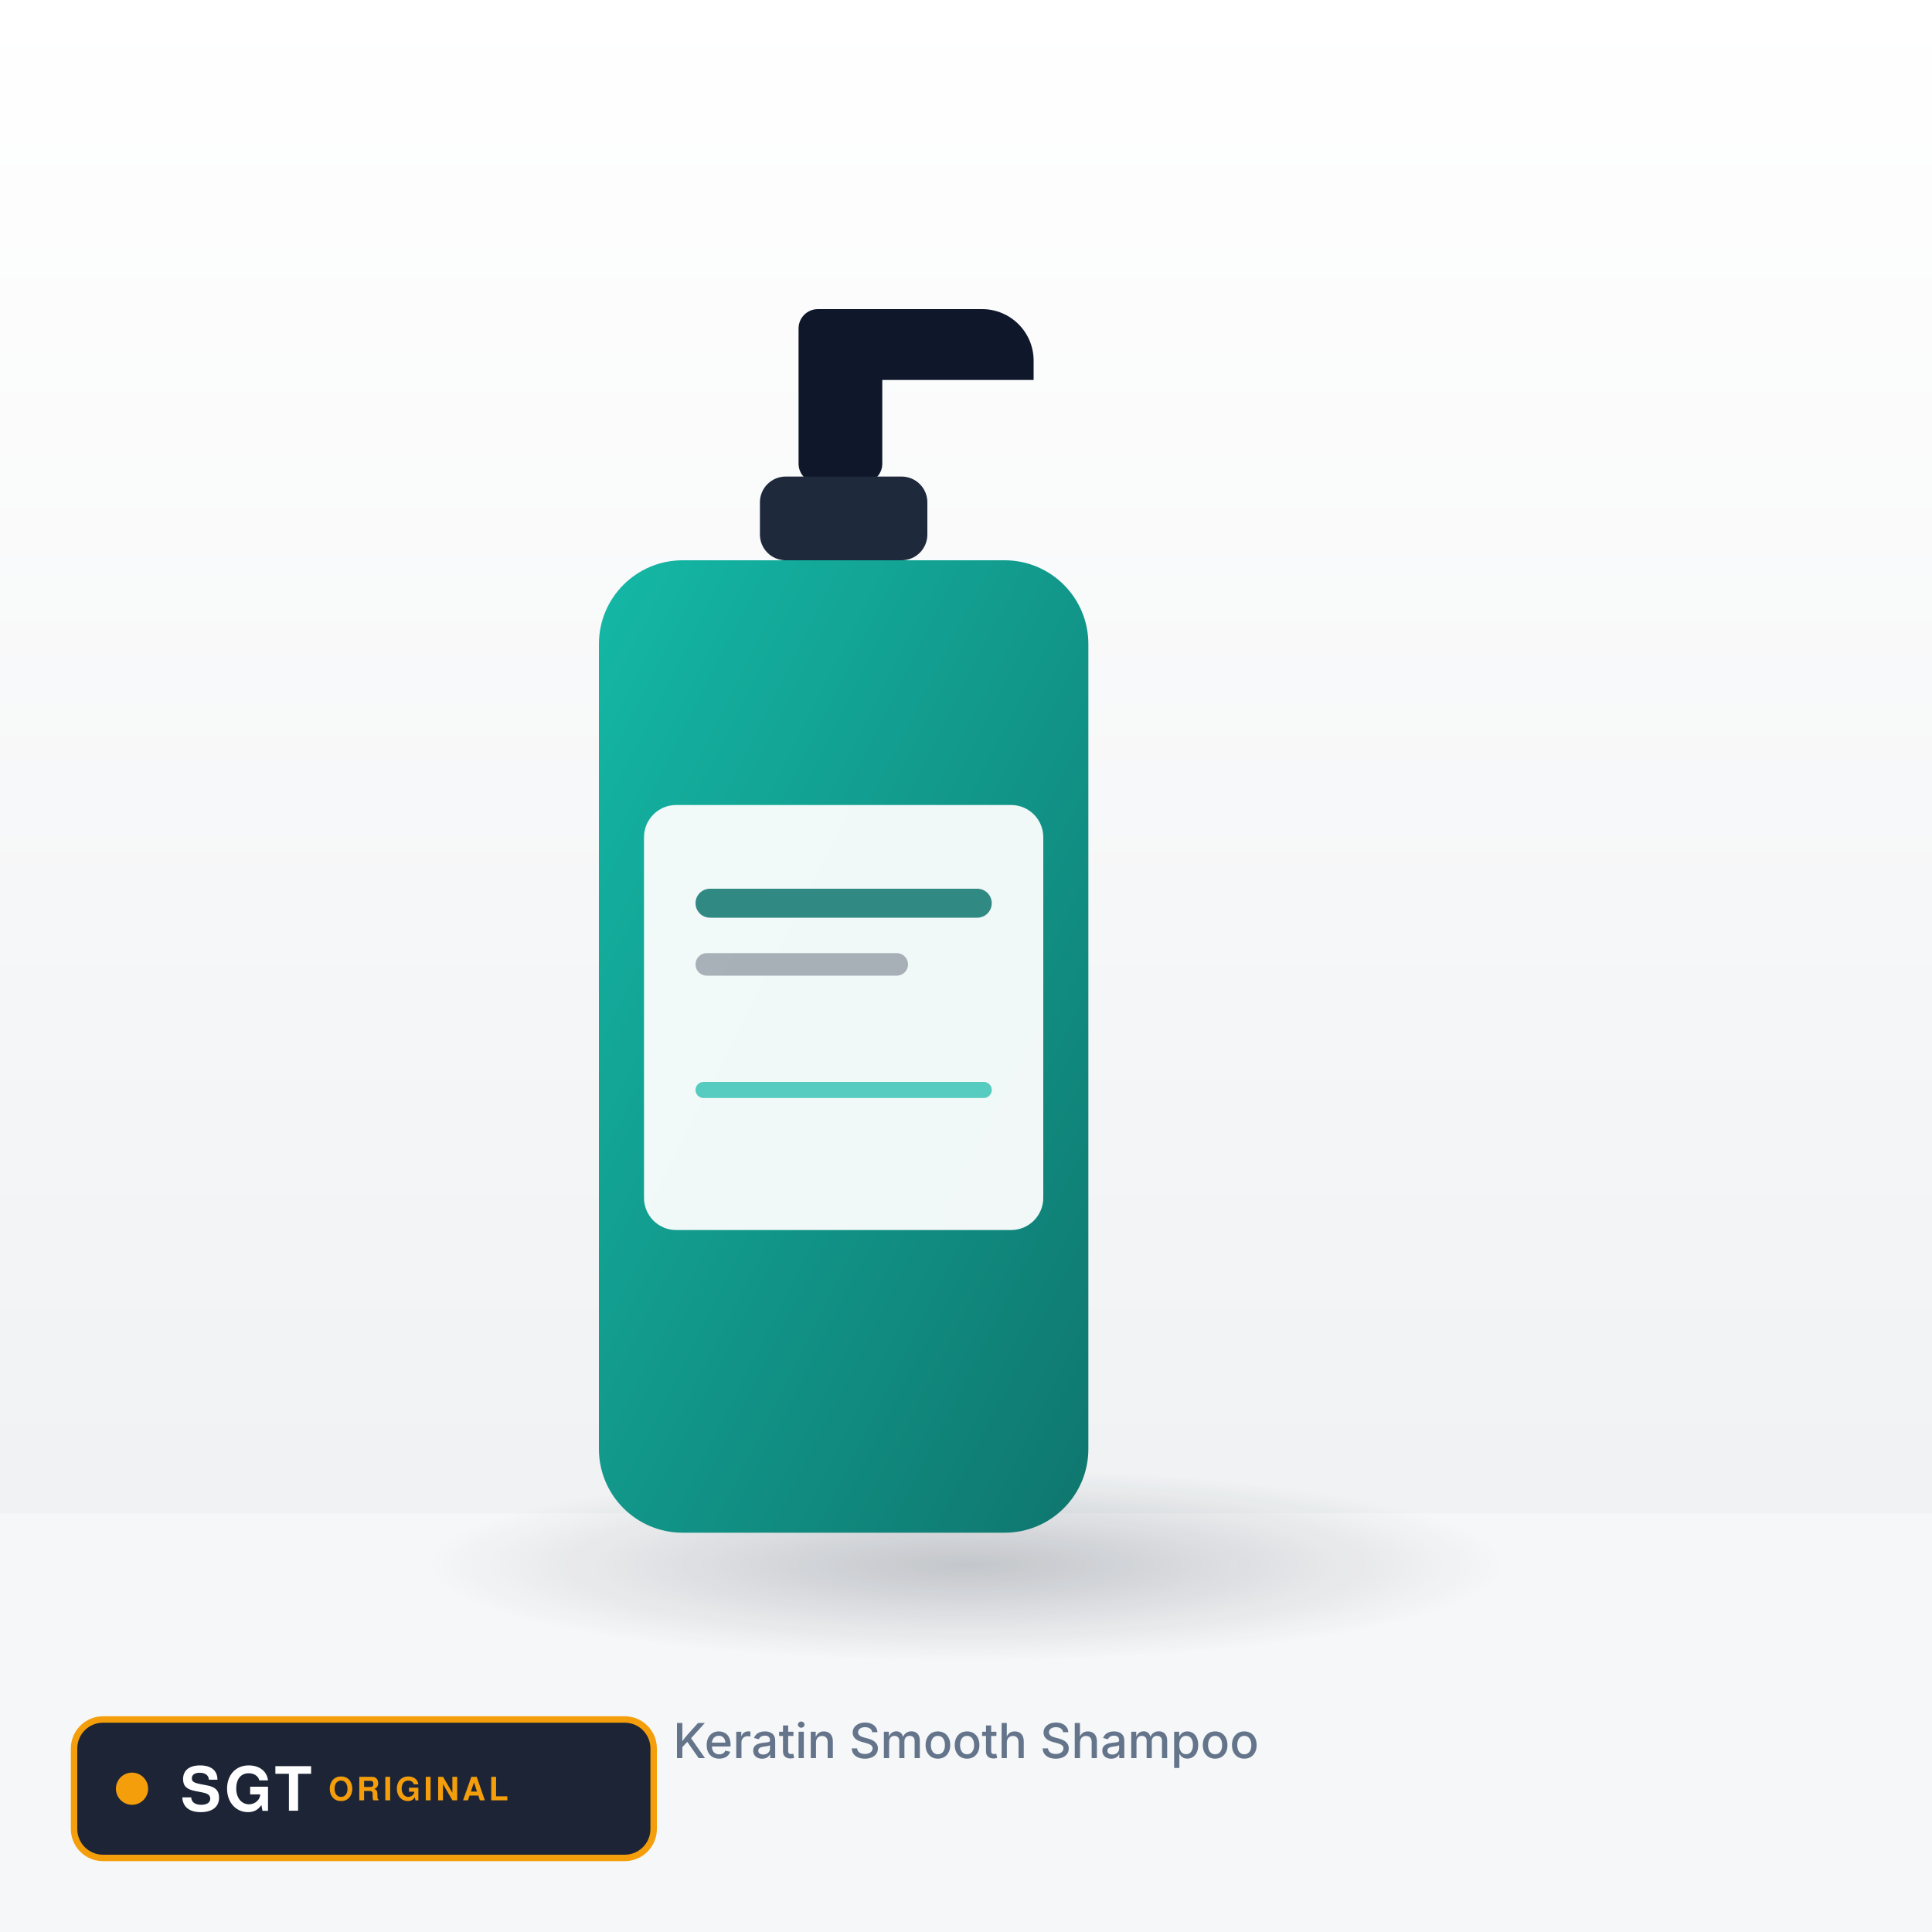
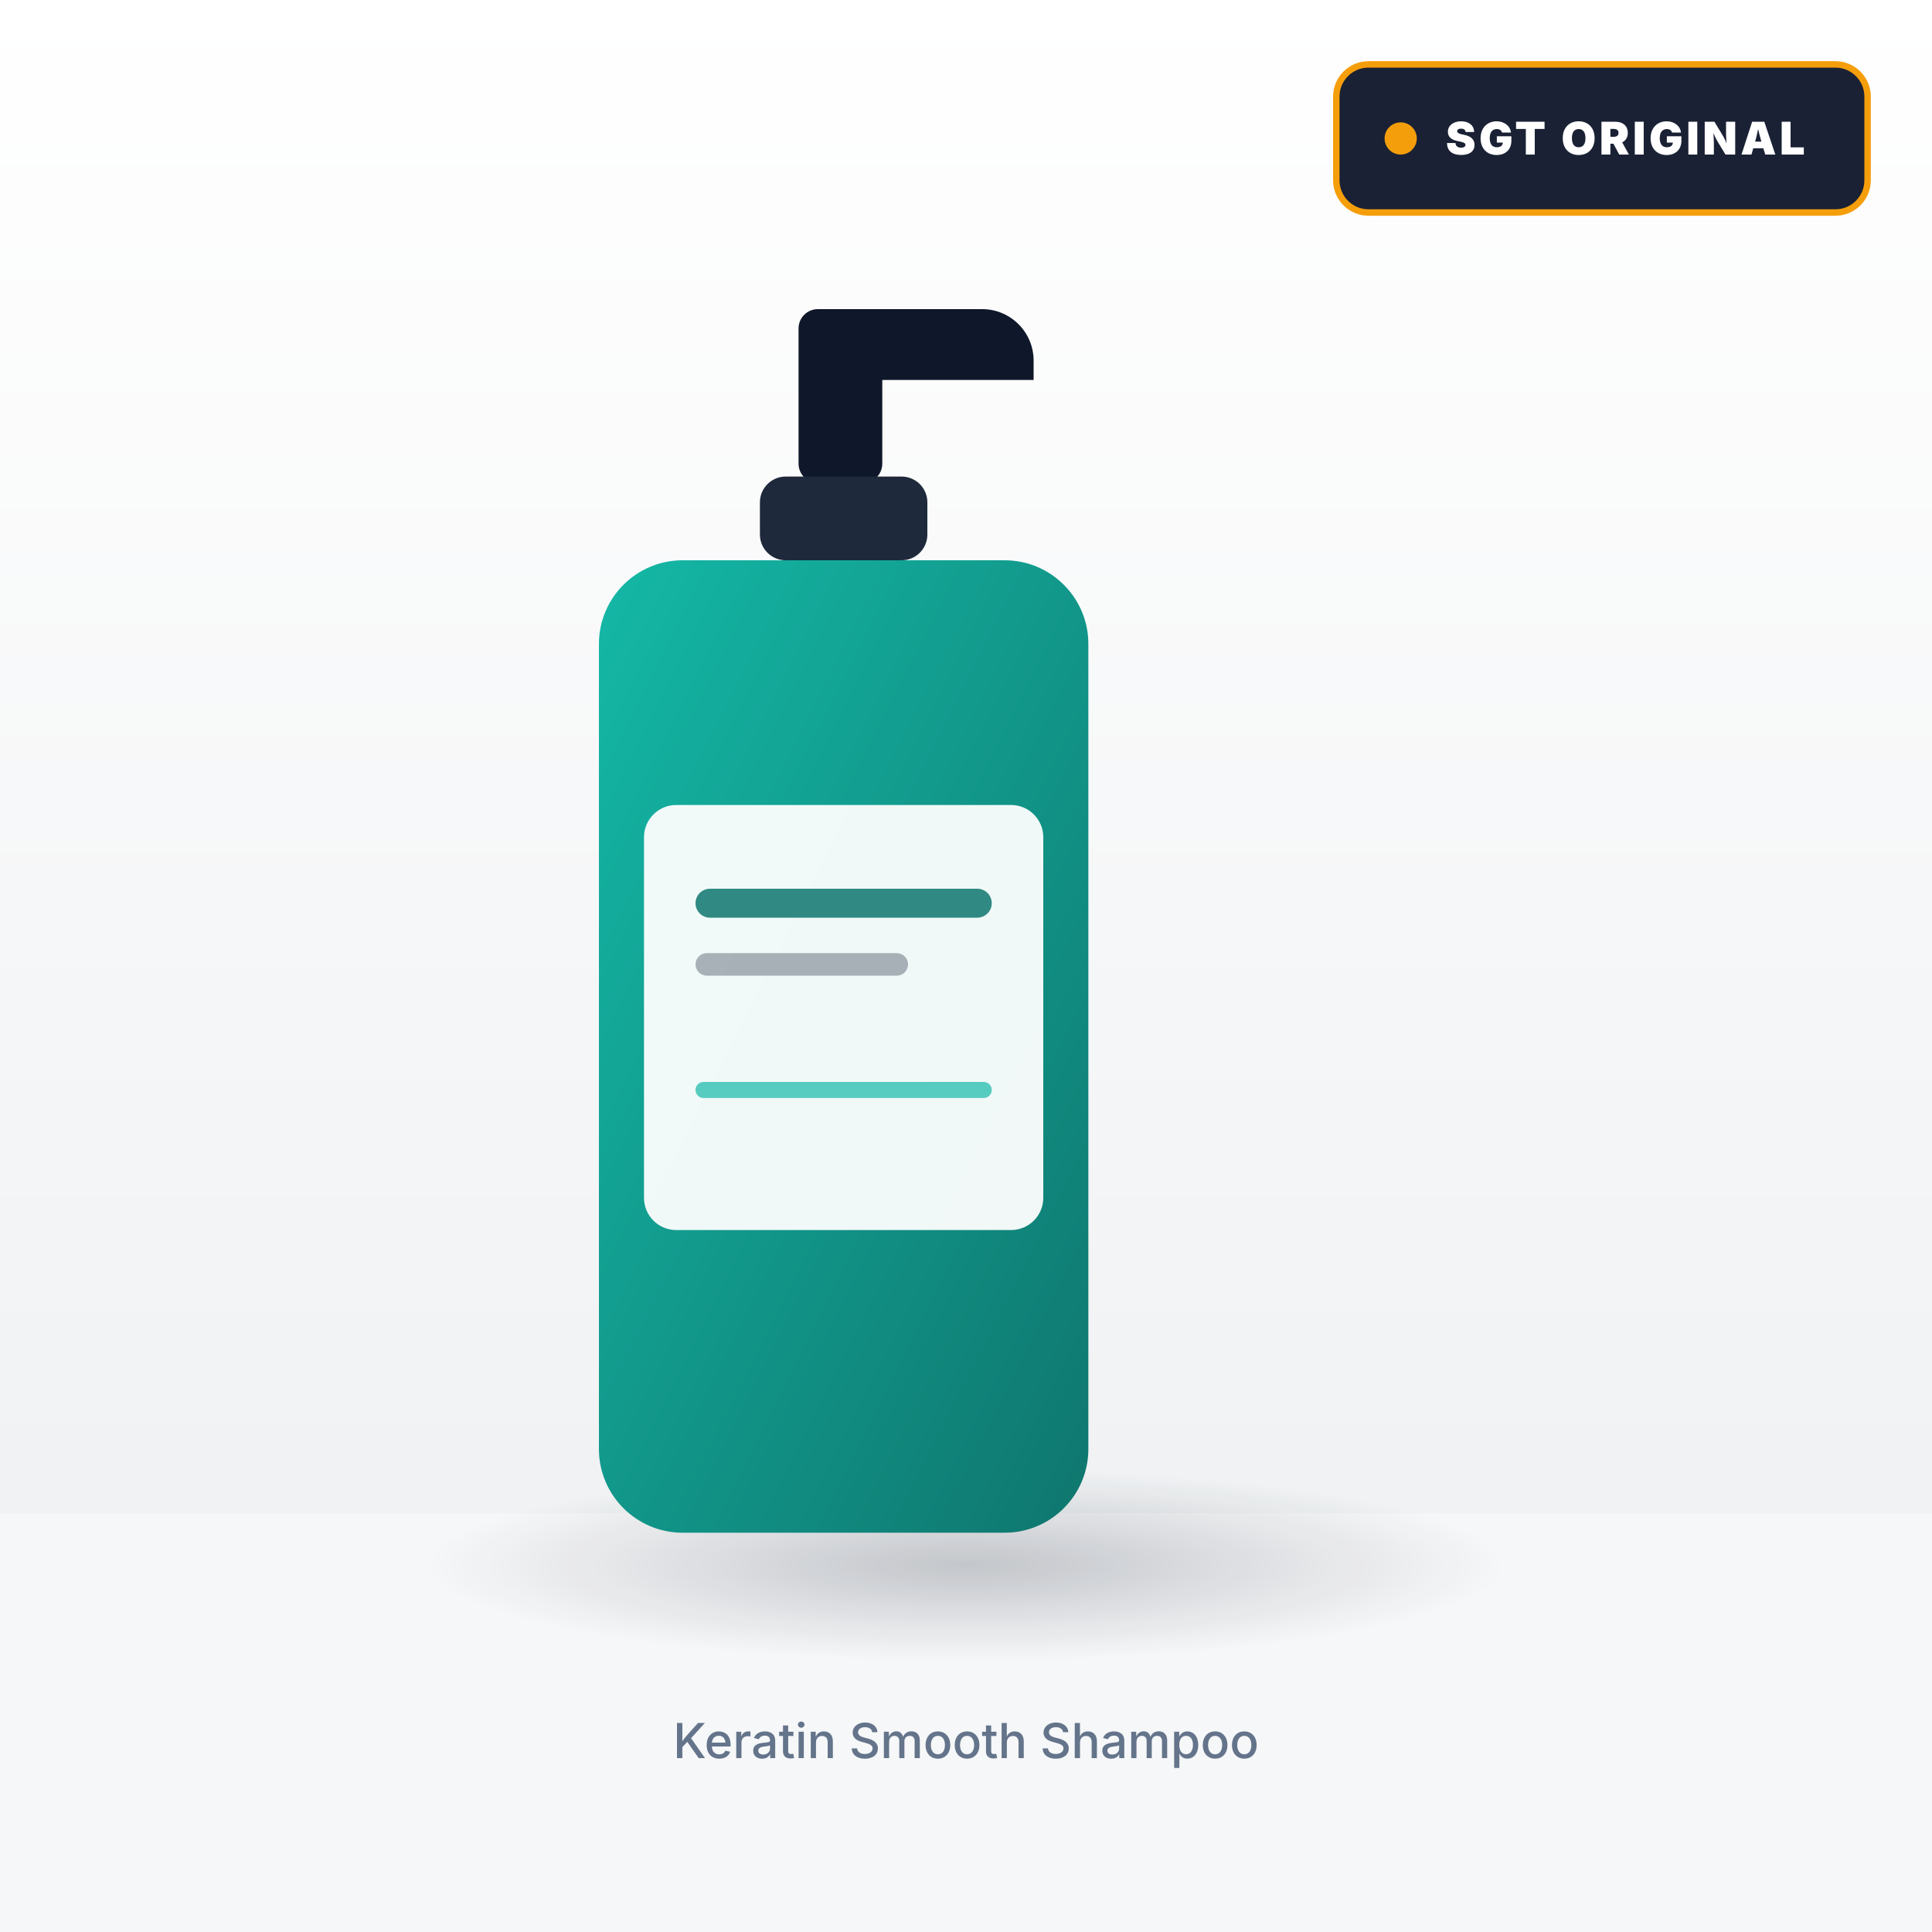
<svg xmlns="http://www.w3.org/2000/svg" viewBox="0 0 600 600" width="600" height="600" role="img" aria-label="Keratin Smooth Shampoo — Hair Care">
  <defs>
    <linearGradient id="bg" x1="0" y1="0" x2="0" y2="1">
      <stop offset="0%" stop-color="#ffffff" />
      <stop offset="100%" stop-color="#eceef0" />
    </linearGradient>
    <linearGradient id="body" x1="0" y1="0" x2="1" y2="1">
      <stop offset="0%" stop-color="#14b8a6" />
      <stop offset="100%" stop-color="#0f766e" />
    </linearGradient>
    <linearGradient id="stroke" x1="0" y1="0" x2="1" y2="1">
      <stop offset="0%" stop-color="#14b8a6" />
      <stop offset="100%" stop-color="#0f766e" />
    </linearGradient>
    <radialGradient id="shadow" cx="50%" cy="50%">
      <stop offset="0%" stop-color="#0f172a" stop-opacity="0.22" />
      <stop offset="100%" stop-color="#0f172a" stop-opacity="0" />
    </radialGradient>
  </defs>
  <rect width="600" height="600" fill="url(#bg)" />
  <rect y="470" width="600" height="130" fill="#f6f7f8" />
  <ellipse cx="300" cy="486" rx="168" ry="30" fill="url(#shadow)" />
  <g transform="translate(300 300) rotate(0) scale(1) translate(-300 -300)">
    <rect x="248" y="96" width="26" height="54" rx="6" fill="#0f172a" />
    <path d="M261 96h44a16 16 0 0 1 16 16v6h-60z" fill="#0f172a" />
    <rect x="236" y="148" width="52" height="26" rx="8" fill="#1e293b" />
    <path d="M212 174h100a26 26 0 0 1 26 26v250a26 26 0 0 1-26 26H212a26 26 0 0 1-26-26V200a26 26 0 0 1 26-26z" fill="url(#body)" />
    <rect x="200" y="250" width="124" height="132" rx="10" fill="#ffffff" opacity="0.94" />
    <rect x="216" y="276" width="92" height="9" rx="4.5" fill="#0f766e" opacity="0.85" />
    <rect x="216" y="296" width="66" height="7" rx="3.5" fill="#1e293b" opacity="0.35" />
    <rect x="216" y="336" width="92" height="5" rx="2.5" fill="#14b8a6" opacity="0.7" />
  </g>
  <text x="300" y="546" font-family="ui-sans-serif,system-ui,-apple-system,sans-serif" font-size="15" font-weight="500" fill="#64748b" text-anchor="middle">Keratin Smooth Shampoo</text>
-   <g id="sgt-brand-tag">
-     <rect x="23" y="534" width="180" height="43" rx="9" fill="#0f172a" fill-opacity="0.94" stroke="#f59e0b" stroke-width="2" />
-     <circle cx="41" cy="555.5" r="5" fill="#f59e0b" />
-     <text x="56" y="562.34" fill="#ffffff" font-family="Helvetica Neue, Helvetica, Arial, sans-serif" font-weight="700" font-size="19" letter-spacing="1.14">SGT</text>
-     <text x="102" y="559.1" fill="#f59e0b" font-family="Helvetica Neue, Helvetica, Arial, sans-serif" font-weight="600" font-size="10" letter-spacing="1.00">ORIGINAL</text>
+   <g id="sgt-brand-tag" transform="translate(415, 20)">
+     <rect x="0" y="0" width="165" height="46" rx="10" fill="#0f172a" fill-opacity="0.95" stroke="#f59e0b" stroke-width="2" />
+     <circle cx="20" cy="23" r="5" fill="#f59e0b" />
+     <text x="34" y="28" font-family="system-ui, -apple-system, sans-serif" font-weight="900" font-size="14" fill="#ffffff" letter-spacing="1">SGT ORIGINAL</text>
  </g>
</svg>
